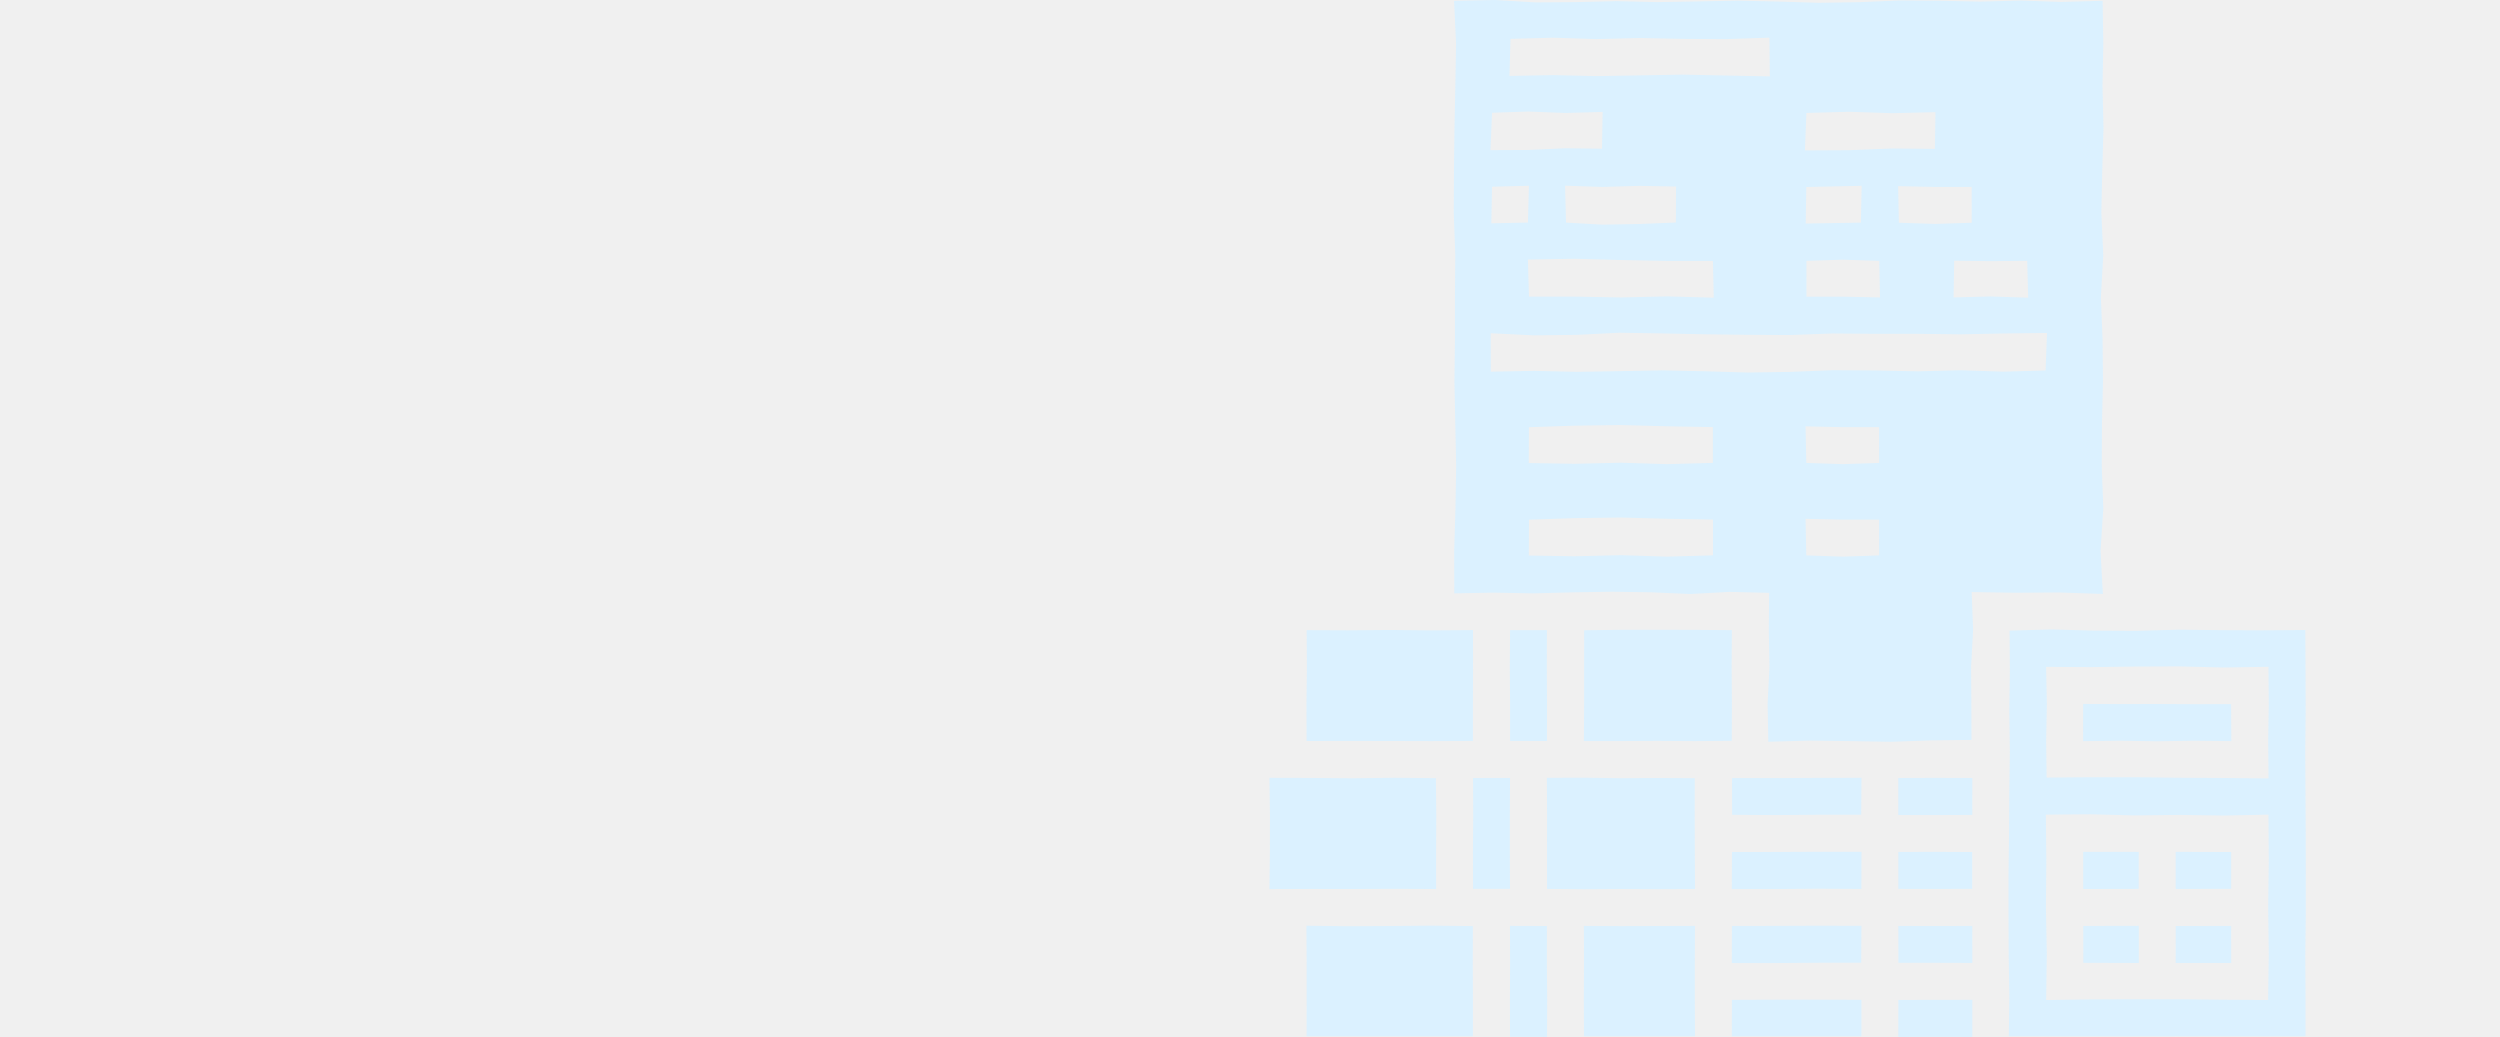
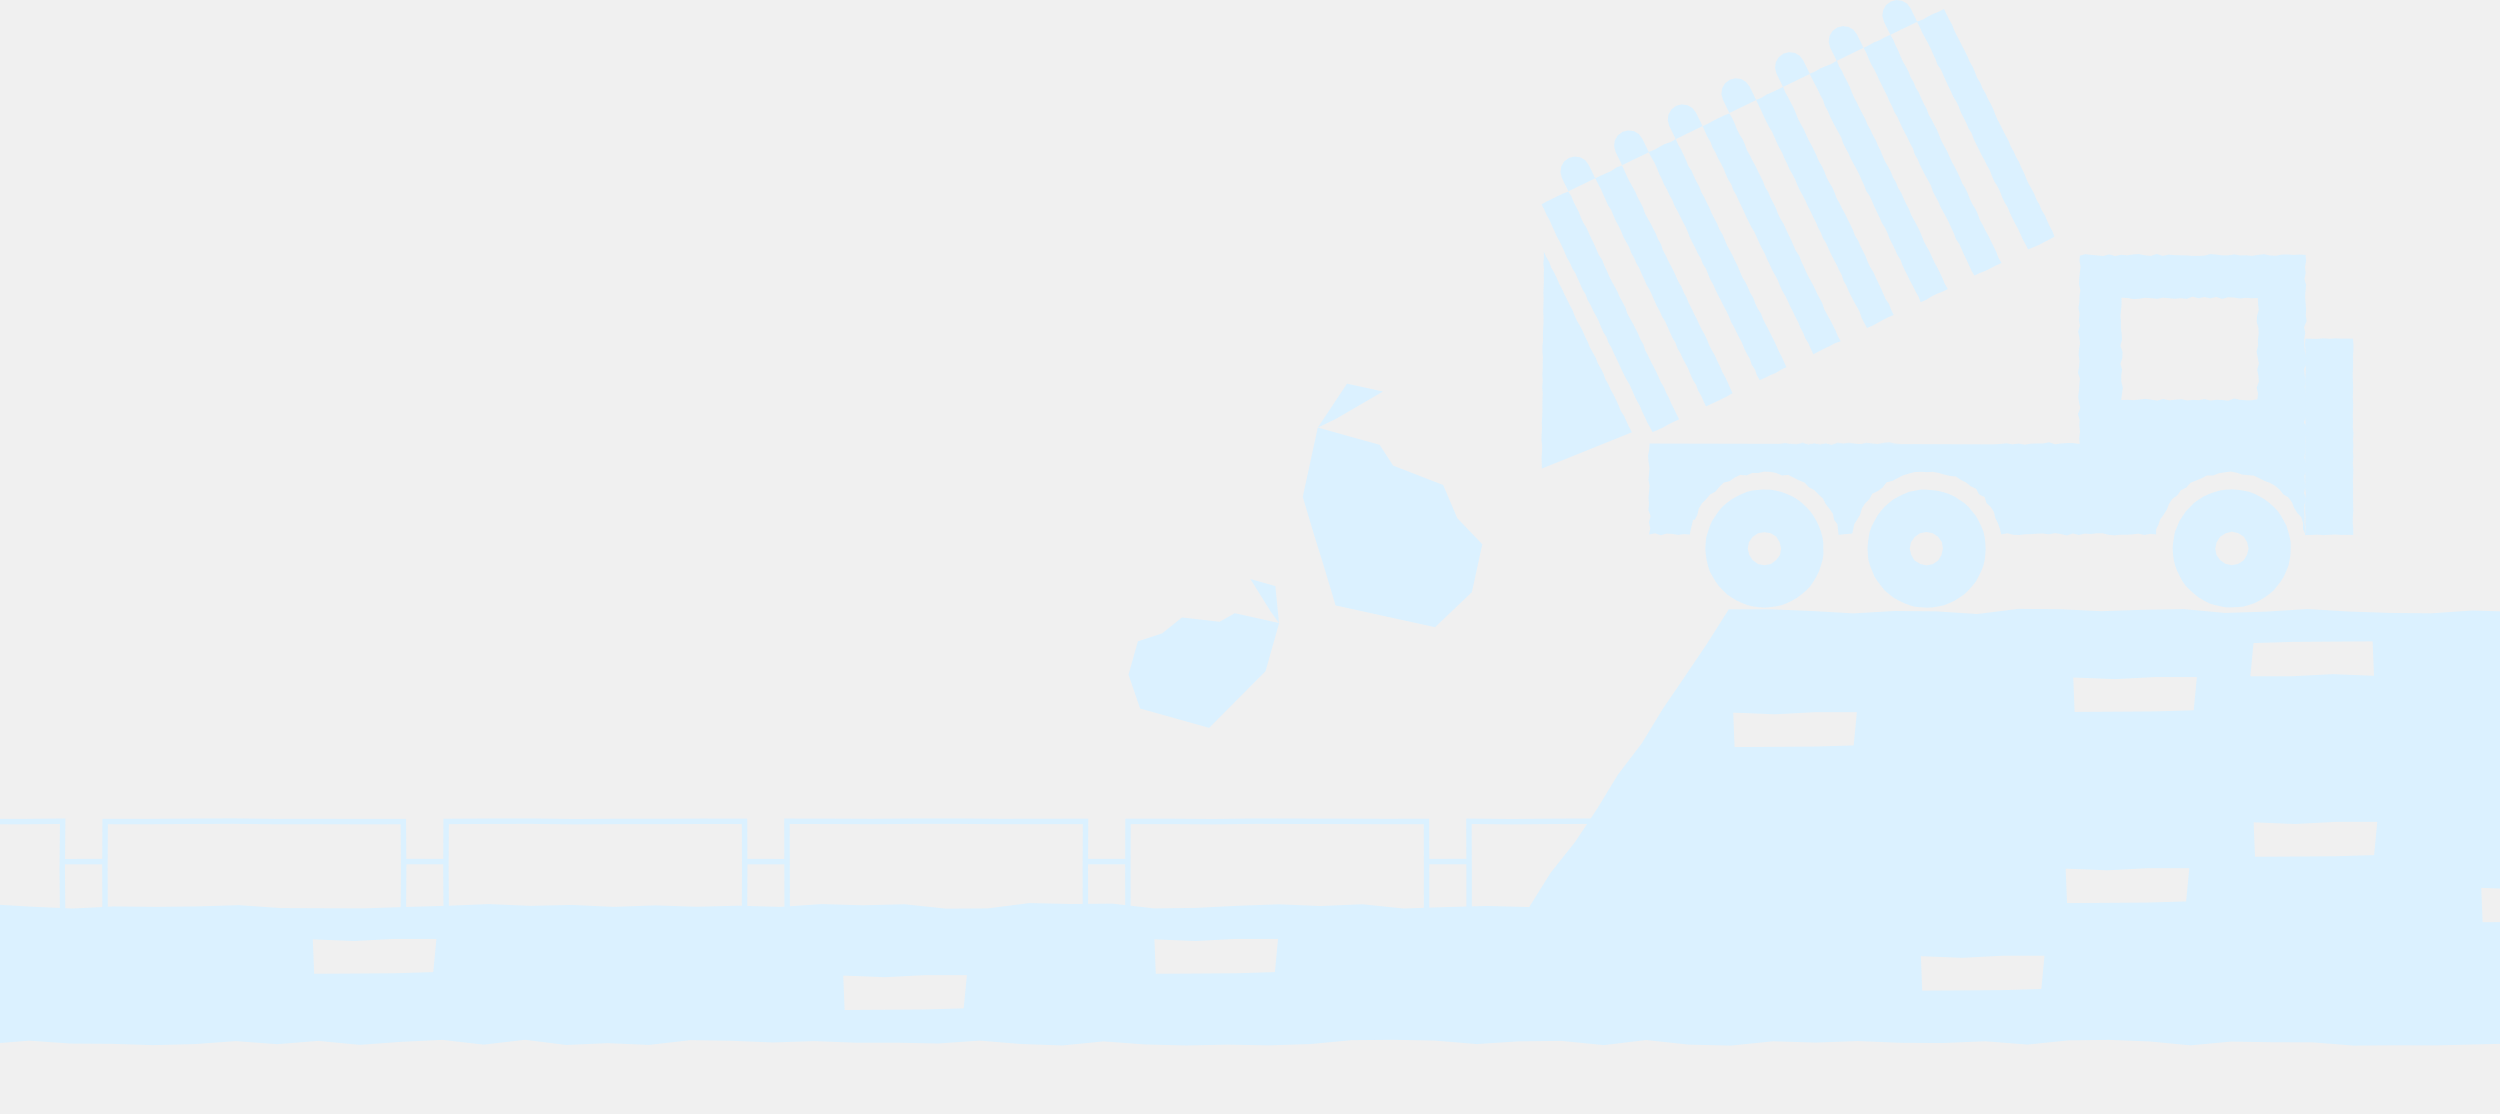
- <svg xmlns="http://www.w3.org/2000/svg" width="386" height="160" viewBox="0 0 386 160" fill="none">
-   <g clip-path="url(#clip0_1364_164918)">
-     <path d="M238.834 120.095L244.563 120.077L250.265 120.156L255.985 120.121L261.67 120.148L261.661 125.832L261.679 131.543L261.714 137.264L255.994 137.29L250.283 137.264L244.572 137.299L238.86 137.246V131.543L238.869 125.832L238.834 120.095Z" fill="#DBF1FF" />
-     <path d="M244.598 97.312L250.274 97.241H255.976L261.696 97.25L267.399 97.294L267.363 102.988L267.408 108.699L267.381 114.384L261.705 114.428L255.994 114.392L250.283 114.419H244.554L244.589 108.699V102.988L244.598 97.312Z" fill="#DBF1FF" />
-     <path d="M244.554 142.957L250.274 142.992L255.985 142.975L261.705 142.957L261.679 148.668V154.379L261.714 160.117L255.985 160.055L250.274 160.117L244.572 160.082L244.545 154.388L244.572 148.677L244.554 142.957Z" fill="#DBF1FF" />
-     <path d="M267.408 154.379L274.065 154.353H280.731L287.406 154.37V160.108H280.731L274.074 160.126L267.39 160.117L267.408 154.379Z" fill="#DBF1FF" />
-     <path d="M233.14 142.957L238.843 142.975L238.834 148.668L238.887 154.379L238.86 160.099L233.149 160.082L233.132 154.388L233.158 148.677L233.14 142.957Z" fill="#DBF1FF" />
-     <path d="M227.438 120.121L233.149 120.112L233.114 125.832V131.544L233.14 137.246H227.438L227.42 131.544L227.465 125.832L227.438 120.121Z" fill="#DBF1FF" />
-     <path d="M233.158 97.294H238.843L238.825 102.987L238.86 108.699L238.852 114.41L233.158 114.401V108.699L233.114 102.987L233.158 97.294Z" fill="#DBF1FF" />
-     <path d="M267.425 120.138H274.065L280.731 120.103L287.415 120.094L287.37 125.796H280.731L274.074 125.849L267.434 125.805L267.425 120.138Z" fill="#DBF1FF" />
-     <path d="M293.108 154.389L298.81 154.38L304.53 154.371V160.1L298.81 160.091L293.099 160.1L293.108 154.389Z" fill="#DBF1FF" />
-     <path d="M293.099 120.12L298.81 120.103L304.53 120.12L304.522 125.823L298.81 125.849L293.099 125.84V120.12Z" fill="#DBF1FF" />
-     <path d="M267.416 131.552L274.065 131.543L280.731 131.516H287.415L287.397 137.254L280.731 137.219L274.074 137.272H267.39L267.416 131.552Z" fill="#DBF1FF" />
-     <path d="M293.108 142.966L298.81 142.974L304.522 142.966L304.53 148.677L298.81 148.659H293.117L293.108 142.966Z" fill="#DBF1FF" />
-     <path d="M293.108 131.543L298.81 131.525L304.513 131.552V137.237L298.81 137.254L293.108 137.245V131.543Z" fill="#DBF1FF" />
-     <path d="M321.646 131.525L330.222 131.534L330.213 137.245L321.646 137.263V131.525Z" fill="#DBF1FF" />
-     <path d="M267.408 142.966L274.065 142.957L280.731 142.931L287.406 142.948L287.37 148.651H280.731L274.074 148.695H267.39L267.408 142.966Z" fill="#DBF1FF" />
-     <path d="M321.655 142.966L330.231 142.948V148.686L321.664 148.66L321.655 142.966Z" fill="#DBF1FF" />
-     <path d="M324.599 0.124L318.269 0.301L312.027 0.08L305.786 0.248L299.544 0.115L293.302 0.071L287.061 0.336L280.81 0.433L274.569 0.239L268.327 0.097L262.085 0.221L255.844 0.327L249.593 0.177L243.352 0.327L237.101 0.371L230.851 0L224.512 0.124L224.812 6.728L224.706 13.252L224.574 19.777L224.494 26.302L224.459 32.826L224.697 39.351L224.644 45.875V52.4L224.565 58.924L224.697 65.449L224.83 71.974L224.724 78.498L224.529 85.031L224.547 91.618L230.665 91.503L236.73 91.618L242.795 91.459L248.859 91.362L254.924 91.45L260.989 91.715L267.063 91.388L273.154 91.538L273.101 97.267L273.207 102.978L272.915 108.69L273.03 114.525L279.422 114.348L285.699 114.427L291.976 114.533L298.262 114.312L304.398 114.242L304.38 108.698L304.336 102.987L304.645 97.276L304.424 91.415L311.214 91.521L317.88 91.476L324.679 91.706L324.325 85.04L324.749 78.516L324.511 71.991L324.546 65.467L324.696 58.942L324.635 52.417L324.378 45.893L324.741 39.368L324.449 32.844L324.59 26.319L324.776 19.795L324.626 13.27L324.749 6.737L324.643 0.124H324.599ZM313 40.27L313.15 45.964L307.368 45.769L301.631 45.928L301.728 40.252L307.368 40.323L312.991 40.27H313ZM304.433 34.391L298.81 34.577L293.188 34.391L293.073 28.742L298.81 28.865H304.424L304.433 34.391ZM278.901 17.443L285.478 17.257L292.144 17.478L298.837 17.319L298.748 22.986L292.153 22.924L285.487 23.19L278.68 23.225L278.91 17.434L278.901 17.443ZM278.892 28.874L287.441 28.689L287.317 34.373L278.803 34.515L278.892 28.874V28.874ZM278.91 40.279L284.532 40.093L290.155 40.279L290.27 45.928L284.532 45.804H278.918L278.91 40.279ZM233.22 6.003L239.798 5.817L246.455 6.038L253.121 5.87L259.778 6.003L266.444 6.047L273.198 5.808L273.26 11.794L266.453 11.661L259.796 11.52L253.13 11.643L246.472 11.749L239.806 11.599L233.061 11.723L233.22 6.012V6.003ZM264.472 40.27L264.605 45.964L257.409 45.76L250.274 45.928L243.131 45.796H236.076L235.908 40.076L243.131 39.952L250.265 40.146L257.409 40.288H264.472V40.27ZM241.796 34.364L241.645 28.671L247.418 28.865L253.13 28.697L258.779 28.803L258.752 34.356L253.138 34.586L247.427 34.683L241.804 34.373L241.796 34.364ZM230.373 17.408L235.996 17.222L241.707 17.443L247.445 17.284L247.348 22.96L241.707 22.889L235.996 23.154L230.126 23.181L230.373 17.399V17.408ZM230.373 28.83L236.067 28.68L235.908 34.364L230.258 34.479L230.373 28.83ZM264.472 85.748L257.409 85.942L250.274 85.721L243.131 85.889L236.049 85.774L236.076 80.24L243.131 80.001L250.265 79.904L257.409 80.098L264.481 80.222V85.756L264.472 85.748ZM264.464 71.47L257.4 71.664L250.265 71.443L243.122 71.611L236.04 71.496L236.067 65.962L243.122 65.723L250.256 65.626L257.4 65.82L264.472 65.944V71.478L264.464 71.47ZM290.137 85.756L284.515 85.942L278.892 85.756L278.777 80.107L284.515 80.231H290.129L290.137 85.756ZM290.137 71.478L284.515 71.664L278.892 71.478L278.777 65.829L284.515 65.953H290.129L290.137 71.478ZM315.838 57.2L309.331 57.386L302.745 57.165L296.158 57.333L289.572 57.2L282.985 57.156L276.399 57.421L269.812 57.519L263.226 57.324L256.639 57.183L250.044 57.306L243.458 57.413L236.862 57.262L230.188 57.386L230.161 51.454L236.854 51.781L243.44 51.701L250.026 51.374L256.613 51.48L263.199 51.613L269.786 51.693L276.372 51.728L282.959 51.489L289.545 51.542H296.14L302.727 51.622L309.322 51.489L316.059 51.41L315.838 57.192V57.2Z" fill="#DBF1FF" />
-     <path d="M335.933 142.974L344.491 142.966L344.5 148.686H335.924L335.933 142.974Z" fill="#DBF1FF" />
-     <path d="M310.277 97.329L310.321 103.562L310.233 109.839L310.321 116.116L310.233 122.393L310.197 128.67L310.118 134.947V141.224L310.144 147.51L310.242 153.795L310.162 160.152L316.748 160.046L323.273 160.108L329.798 160.019L336.322 159.993L342.847 160.17L349.38 160.09L355.975 160.17V153.822L355.94 147.545L356.011 141.268V134.991L356.002 128.714L355.967 122.437L355.931 116.16L355.993 109.874L355.975 103.588L355.94 97.276L349.389 97.32L342.864 97.293L336.34 97.223L329.815 97.4L323.291 97.364L316.757 97.187L310.277 97.364V97.329ZM350.255 125.788L350.3 132.975L350.211 140.11L350.3 147.253L350.202 154.397L343.351 154.361L336.499 154.282H329.647L322.796 154.308L315.926 154.405L316.024 147.253L315.891 140.119L315.953 132.975L315.882 125.779L322.787 125.726L329.638 125.903L336.49 125.823L343.342 125.92L350.247 125.779L350.255 125.788ZM350.255 102.943L350.3 108.698L350.211 114.409L350.264 120.191L343.351 120.121L336.499 120.085L329.647 120.006H322.796L315.997 120.059L315.926 114.418L316.032 108.707L315.917 102.96L322.796 103.005L329.647 102.916L336.499 102.89L343.351 103.067L350.247 102.952L350.255 102.943Z" fill="#DBF1FF" />
-     <path d="M321.637 108.69L327.358 108.708L333.069 108.699L338.78 108.726L344.482 108.717L344.518 114.428L338.789 114.366L333.078 114.455L327.366 114.366L321.629 114.437L321.637 108.69Z" fill="#DBF1FF" />
-     <path d="M335.924 131.525L344.491 131.552V137.237L335.924 137.254V131.525Z" fill="#DBF1FF" />
-     <path d="M196 120.095L202.454 120.112L208.872 120.166L215.3 120.086L221.7 120.148L221.762 125.833L221.736 131.544V137.264L215.3 137.237L208.881 137.264L202.454 137.255L196 137.281L196.071 131.544L196.08 125.833L196 120.095Z" fill="#DBF1FF" />
-     <path d="M201.746 97.293L208.165 97.32L214.583 97.267L221.011 97.329L227.429 97.284L227.438 102.987L227.42 108.698V114.4L221.011 114.427L214.592 114.409L208.165 114.4L201.738 114.409L201.72 108.698L201.782 102.987L201.746 97.293Z" fill="#DBF1FF" />
-     <path d="M201.711 142.931L208.165 143.01L214.583 142.975L221.011 142.922L227.412 142.984L227.394 148.668L227.42 154.38V160.073L221.011 160.091L214.592 160.144H208.165L201.738 160.1L201.746 154.388V148.677L201.711 142.931Z" fill="#DBF1FF" />
+ <svg xmlns="http://www.w3.org/2000/svg" width="386" height="172" viewBox="0 0 386 172" fill="none">
+   <g clip-path="url(#clip0_1364_164864)">
+     <path d="M246.296 27.519L247.128 27.125L247.968 26.758L248.808 26.381L249.578 25.848L250.436 25.532L250.813 26.338L251.171 27.169L251.583 27.983L252.029 28.78L252.467 29.576L252.826 30.416L253.255 31.213L253.675 32.018L253.955 32.885L254.384 33.69L254.839 34.478L255.25 35.283L255.662 36.097L256.003 36.946L256.467 37.734L256.738 38.609L257.176 39.406L257.552 40.229L257.981 41.043L258.401 41.848L258.778 42.671L259.145 43.511L259.627 44.29L259.959 45.139L260.397 45.935L260.738 46.785L261.159 47.59L261.544 48.421L261.964 49.227L262.34 50.058L262.743 50.872L263.198 51.66L263.583 52.492L263.916 53.341L264.345 54.146L264.8 54.942L265.167 55.774L265.57 56.597L265.92 57.437L266.367 58.233L266.769 59.065L267.128 59.905L267.505 60.702L266.752 61.148L265.929 61.568L265.097 61.971L264.257 62.347L263.408 62.75L263.014 61.919L262.647 61.087L262.183 60.308L261.885 59.441L261.386 58.671L261.019 57.84L260.686 56.991L260.266 56.185L259.828 55.398L259.461 54.566L258.997 53.778L258.69 52.92L258.209 52.141L257.841 51.31L257.474 50.478L257.106 49.647L256.616 48.868L256.257 48.036L255.802 47.24L255.443 46.408L255.075 45.568L254.69 44.745L254.226 43.966L253.867 43.126L253.474 42.303L253.123 41.454L252.668 40.666L252.309 39.826L251.854 39.038L251.548 38.172L251.093 37.384L250.655 36.587L250.314 35.738L249.929 34.916L249.482 34.119L249.115 33.279L248.764 32.43L248.265 31.659L247.898 30.828L247.521 29.996L247.154 29.156L246.716 28.342L246.296 27.519Z" fill="#DBF1FF" />
+     <path d="M238.016 31.554L238.812 31.099L239.644 30.705L240.467 30.294L241.307 29.891L242.147 29.567L242.62 30.32L242.961 31.16L243.373 31.974L243.793 32.788L244.108 33.646L244.502 34.46L244.983 35.231L245.351 36.062L245.736 36.885L246.13 37.699L246.489 38.53L246.856 39.362L247.381 40.123L247.697 40.981L248.09 41.804L248.449 42.636L248.861 43.45L249.298 44.246L249.736 45.043L250.095 45.883L250.533 46.679L250.961 47.485L251.233 48.369L251.67 49.165L252.126 49.962L252.537 50.767L252.948 51.581L253.29 52.43L253.754 53.218L254.025 54.102L254.463 54.898L254.839 55.721L255.268 56.527L255.688 57.341L256.064 58.163L256.432 59.004L256.913 59.783L257.255 60.641L257.684 61.437L258.034 62.286L258.454 63.1L258.848 63.932L259.268 64.746L258.436 65.113L257.614 65.525L256.808 65.989L255.968 66.374L255.145 66.715L254.743 65.936L254.296 65.148L253.929 64.317L253.526 63.503L253.185 62.654L252.73 61.866L252.336 61.052L251.977 60.212L251.609 59.389L251.136 58.61L250.725 57.804L250.322 56.982L249.955 56.159L249.561 55.336L249.167 54.513L248.799 53.682L248.336 52.894L248.038 52.028L247.539 51.257L247.171 50.426L246.839 49.577L246.419 48.763L245.981 47.966L245.605 47.135L245.141 46.347L244.834 45.489L244.353 44.71L243.985 43.879L243.609 43.038L243.25 42.207L242.76 41.436L242.401 40.596L241.946 39.808L241.587 38.968L241.219 38.137L240.825 37.305L240.362 36.517L240.011 35.677L239.618 34.854L239.259 34.005L238.804 33.209L238.436 32.368L238.016 31.554Z" fill="#DBF1FF" />
+     <path d="M262.883 19.475L263.706 19.099L264.511 18.652L265.334 18.232L266.174 17.838L267.006 17.488L267.452 18.25L267.837 19.073L268.17 19.922L268.572 20.744L269.063 21.515L269.43 22.346L269.737 23.204L270.192 23.992L270.586 24.806L271.032 25.594L271.417 26.416L271.829 27.23L272.222 28.044L272.538 28.902L273.028 29.681L273.378 30.522L273.789 31.336L274.201 32.141L274.516 32.999L274.918 33.822L275.4 34.592L275.767 35.432L276.161 36.255L276.555 37.069L276.914 37.909L277.282 38.741L277.807 39.502L278.122 40.36L278.516 41.183L278.875 42.023L279.286 42.828L279.724 43.625L280.161 44.43L280.529 45.27L280.958 46.067L281.387 46.881L281.667 47.756L282.105 48.562L282.551 49.349L282.971 50.163L283.382 50.986L283.733 51.835L284.197 52.693L283.277 53.008L282.463 53.454L281.632 53.84L280.809 54.268L279.978 54.697L279.592 53.866L279.234 53.026L278.752 52.255L278.411 51.406L277.982 50.601L277.641 49.761L277.22 48.955L276.835 48.133L276.424 47.327L276.048 46.505L275.645 45.691L275.19 44.903L274.805 44.071L274.472 43.222L274.043 42.426L273.588 41.629L273.229 40.798L272.818 39.984L272.476 39.143L272.03 38.347L271.636 37.524L271.268 36.692L270.901 35.861L270.419 35.082L270.008 34.268L269.605 33.445L269.238 32.614L268.844 31.791L268.45 30.968L268.082 30.137L267.618 29.349L267.321 28.491L266.822 27.712L266.454 26.88L266.122 26.031L265.701 25.217L265.255 24.421L264.887 23.581L264.424 22.793L264.108 21.926L263.627 21.147L263.251 20.307L262.883 19.475Z" fill="#DBF1FF" />
+     <path d="M271.128 15.431L271.995 15.081L272.783 14.591L273.632 14.223L274.472 13.838L275.312 13.392L275.645 14.267L276.1 15.055L276.511 15.869L276.94 16.674L277.29 17.514L277.623 18.363L278.043 19.16L278.498 19.948L278.857 20.779L279.242 21.602L279.68 22.398L280.091 23.212L280.476 24.035L280.827 24.884L281.299 25.663L281.684 26.486L282.008 27.335L282.411 28.149L282.901 28.919L283.269 29.76L283.584 30.617L284.039 31.405L284.433 32.228L284.879 33.025L285.273 33.847L285.684 34.661L286.078 35.484L286.393 36.342L286.884 37.112L287.234 37.953L287.645 38.767L288.057 39.572L288.372 40.438L288.774 41.261L289.256 42.031L289.623 42.872L290.017 43.694L290.411 44.517L290.779 45.358L291.146 46.189L291.672 46.95L291.987 47.826L292.381 48.631L291.558 48.972L290.735 49.393L289.93 49.839L289.116 50.285L288.275 50.644L287.838 49.856L287.418 49.051L287.137 48.176L286.709 47.371L286.253 46.583L285.842 45.778L285.431 44.964L285.089 44.123L284.634 43.336L284.363 42.46L283.925 41.664L283.549 40.841L283.12 40.036L282.7 39.222L282.323 38.399L281.956 37.567L281.474 36.788L281.142 35.939L280.713 35.134L280.363 34.294L279.943 33.48L279.557 32.657L279.137 31.852L278.77 31.02L278.358 30.206L277.903 29.41L277.518 28.587L277.185 27.738L276.756 26.933L276.301 26.136L275.942 25.313L275.531 24.49L275.19 23.65L274.743 22.854L274.341 22.031L273.982 21.191L273.605 20.359L273.133 19.571L272.713 18.766L272.319 17.943L271.942 17.103L271.548 16.271L271.128 15.431Z" fill="#DBF1FF" />
+     <path d="M287.741 7.396L288.547 6.985L289.352 6.538L290.219 6.206L291.024 5.742L291.873 5.365L292.328 6.162L292.678 7.002L293.089 7.816L293.422 8.665L293.798 9.488L294.262 10.276L294.683 11.081L295.006 11.93L295.47 12.709L295.803 13.558L296.284 14.329L296.643 15.169L297.02 15.992L297.466 16.788L297.772 17.655L298.227 18.442L298.639 19.256L299.068 20.053L299.418 20.893L299.751 21.742L300.179 22.556L300.635 23.344L300.993 24.176L301.379 25.007L301.816 25.804L302.236 26.618L302.621 27.441L302.963 28.29L303.444 29.069L303.829 29.891L304.153 30.74L304.556 31.554L305.046 32.333L305.414 33.165L305.72 34.032L306.184 34.828L306.578 35.651L307.033 36.447L307.418 37.27L307.83 38.084L308.232 38.907L308.547 39.773L309.046 40.605L308.162 40.999L307.348 41.419L306.525 41.83L305.65 42.154L304.853 42.557L304.398 41.804L304.031 40.973L303.646 40.15L303.252 39.336L302.884 38.495L302.516 37.664L301.991 36.911L301.685 36.053L301.3 35.239L300.932 34.408L300.521 33.594L300.083 32.797L299.645 32.001L299.287 31.16L298.849 30.364L298.429 29.559L298.149 28.683L297.72 27.887L297.265 27.09L296.853 26.285L296.442 25.462L296.1 24.622L295.637 23.834L295.365 22.95L294.928 22.154L294.542 21.322L294.122 20.517L293.702 19.712L293.317 18.88L292.958 18.049L292.477 17.27L292.135 16.421L291.707 15.615L291.365 14.775L290.945 13.961L290.551 13.138L290.131 12.324L289.763 11.493L289.352 10.678L288.897 9.882L288.512 9.05L288.17 8.193L287.741 7.396Z" fill="#DBF1FF" />
+     <path d="M279.4 11.405L280.266 11.02L281.063 10.556L281.912 10.197L282.779 9.864L283.601 9.356L283.951 10.232L284.415 11.011L284.792 11.842L285.229 12.648L285.623 13.462L285.947 14.311L286.315 15.142L286.744 15.939L287.138 16.762L287.558 17.567L287.995 18.363L288.319 19.212L288.774 20L289.151 20.832L289.606 21.628L289.956 22.468L290.359 23.274L290.691 24.123L291.068 24.954L291.532 25.742L291.952 26.547L292.284 27.396L292.748 28.184L293.081 29.033L293.571 29.812L293.921 30.652L294.306 31.484L294.753 32.281L295.059 33.138L295.514 33.935L295.926 34.74L296.354 35.545L296.705 36.386L297.037 37.243L297.466 38.049L297.921 38.837L298.289 39.677L298.674 40.508L299.112 41.305L299.523 42.119L299.917 42.95L300.258 43.799L300.748 44.631L299.891 45.042L299.033 45.375L298.201 45.786L297.414 46.285L296.547 46.662L296.214 45.786L295.759 44.999L295.365 44.176L294.919 43.379L294.525 42.556L294.114 41.751L293.729 40.928L293.413 40.079L292.923 39.309L292.573 38.469L292.162 37.664L291.75 36.85L291.435 35.992L291.041 35.169L290.551 34.399L290.192 33.558L289.798 32.744L289.405 31.922L289.046 31.09L288.678 30.25L288.144 29.497L287.838 28.639L287.444 27.817L287.085 26.976L286.674 26.162L286.227 25.366L285.79 24.569L285.431 23.729L284.993 22.924L284.573 22.118L284.293 21.252L283.864 20.447L283.409 19.65L282.989 18.845L282.586 18.031L282.236 17.182L281.781 16.385L281.501 15.501L281.063 14.704L280.678 13.873L280.258 13.059L279.829 12.245L279.4 11.405Z" fill="#DBF1FF" />
+     <path d="M295.952 3.344L296.862 3.029L297.659 2.556L298.481 2.145L299.348 1.803L300.144 1.383L300.53 2.171L300.932 2.994L301.387 3.773L301.711 4.63L302.105 5.453L302.534 6.25L302.937 7.064L303.366 7.869L303.768 8.674L304.118 9.515L304.582 10.302L304.932 11.134L305.256 11.992L305.755 12.762L306.079 13.62L306.552 14.399L306.919 15.23L307.357 16.027L307.76 16.841L308.075 17.699L308.442 18.53L308.88 19.335L309.274 20.158L309.694 20.963L310.132 21.76L310.464 22.618L310.919 23.406L311.287 24.246L311.742 25.034L312.092 25.874L312.504 26.688L312.836 27.537L313.213 28.369L313.677 29.156L314.097 29.962L314.429 30.819L314.893 31.607L315.235 32.456L315.716 33.235L316.075 34.075L316.46 34.907L316.906 35.712L317.213 36.544L316.451 36.964L315.629 37.384L314.814 37.813L313.957 38.172L313.143 38.513L312.758 37.743L312.311 36.955L311.944 36.115L311.558 35.292L311.121 34.496L310.709 33.69L310.324 32.867L309.983 32.027L309.51 31.248L309.125 30.425L308.801 29.576L308.399 28.762L307.908 27.983L307.541 27.152L307.226 26.294L306.77 25.506L306.377 24.683L305.93 23.896L305.536 23.073L305.125 22.259L304.731 21.436L304.416 20.578L303.926 19.808L303.576 18.959L303.164 18.145L302.753 17.34L302.438 16.473L302.035 15.659L301.554 14.88L301.186 14.049L300.792 13.226L300.407 12.403L300.039 11.572L299.672 10.731L299.147 9.978L298.832 9.112L298.438 8.289L298.079 7.449L297.667 6.635L297.221 5.838L296.783 5.033L296.416 4.184L295.952 3.344Z" fill="#DBF1FF" />
+     <path d="M291.934 0.236L291.208 0.77L290.761 1.549L290.63 2.433L290.866 3.3L291.19 4L291.54 4.683L291.864 5.383L292.696 4.972L293.518 4.569L294.35 4.175L295.181 3.773L296.013 3.361L295.68 2.67L295.33 1.987L295.006 1.287L294.464 0.569L293.685 0.123L292.792 0L291.934 0.236Z" fill="#DBF1FF" />
+     <path d="M275.356 8.28L274.638 8.823L274.192 9.602L274.061 10.486L274.288 11.361L274.621 12.053L274.971 12.736L275.295 13.427L276.118 13.025L276.949 12.631L277.772 12.219L278.612 11.825L279.435 11.414L279.111 10.723L278.77 10.04L278.428 9.348L277.894 8.622L277.115 8.167L276.223 8.053L275.356 8.28Z" fill="#DBF1FF" />
+     <path d="M267.076 12.316L266.349 12.849L265.903 13.628L265.78 14.512L266.008 15.379L266.349 16.07L266.682 16.762L267.014 17.453L267.837 17.051L268.66 16.657L269.491 16.254L270.323 15.852L271.146 15.44L270.822 14.758L270.481 14.066L270.148 13.375L269.596 12.666L268.835 12.193L267.942 12.088L267.076 12.316Z" fill="#DBF1FF" />
+     <path d="M283.645 4.254L282.927 4.797L282.472 5.567L282.358 6.46L282.568 7.335L282.901 8.026L283.26 8.709L283.584 9.409L284.407 9.007L285.229 8.595L286.061 8.193L286.892 7.781L287.724 7.387L287.391 6.696L287.05 6.013L286.717 5.322L286.175 4.595L285.404 4.149L284.512 4.035L283.645 4.254Z" fill="#DBF1FF" />
+     <path d="M258.787 16.333L258.078 16.885L257.622 17.655L257.5 18.539L257.719 19.414L258.051 20.106L258.393 20.788L258.725 21.48L259.557 21.086L260.38 20.675L261.211 20.281L262.043 19.878L262.865 19.467L262.542 18.775L262.2 18.093L261.859 17.401L261.316 16.683L260.546 16.237L259.653 16.114L258.787 16.333Z" fill="#DBF1FF" />
+     <path d="M250.506 20.359L249.788 20.911L249.325 21.681L249.22 22.565L249.438 23.44L249.771 24.132L250.112 24.814L250.445 25.506L251.268 25.112L252.09 24.701L252.922 24.307L253.762 23.913L254.585 23.493L254.252 22.81L253.92 22.119L253.57 21.427L253.045 20.709L252.266 20.245L251.373 20.14L250.506 20.359Z" fill="#DBF1FF" />
+     <path d="M242.217 24.394L241.499 24.928L241.053 25.707L240.93 26.6L241.158 27.467L241.482 28.158L241.823 28.841L242.165 29.532L242.987 29.139L243.81 28.727L244.642 28.333L245.473 27.931L246.305 27.519L245.963 26.837L245.631 26.145L245.289 25.454L244.756 24.736L243.977 24.272L243.084 24.167L242.217 24.394Z" fill="#DBF1FF" />
+     <path d="M254.533 23.475L255.425 23.134L256.222 22.67L257.036 22.232L257.929 21.944L258.734 21.471L259.102 22.311L259.557 23.099L259.951 23.922L260.327 24.744L260.66 25.593L261.167 26.355L261.526 27.186L261.911 28.009L262.358 28.806L262.673 29.655L263.128 30.443L263.513 31.274L263.933 32.079L264.275 32.928L264.695 33.734L265.124 34.53L265.456 35.379L265.929 36.158L266.288 36.999L266.638 37.839L267.076 38.644L267.505 39.45L267.881 40.272L268.301 41.086L268.642 41.926L269.001 42.767L269.474 43.555L269.877 44.369L270.235 45.209L270.708 45.988L271.015 46.855L271.4 47.669L271.907 48.439L272.222 49.305L272.634 50.111L273.071 50.916L273.474 51.739L273.894 52.553L274.271 53.384L274.638 54.216L275.067 55.03L275.444 55.861L275.82 56.684L275.015 57.078L274.218 57.559L273.369 57.91L272.538 58.321L271.706 58.697L271.251 57.918L270.962 57.052L270.454 56.281L270.174 55.406L269.71 54.618L269.308 53.813L268.975 52.964L268.555 52.159L268.144 51.353L267.75 50.531L267.286 49.752L266.971 48.894L266.577 48.071L266.139 47.275L265.736 46.461L265.316 45.655L264.914 44.841L264.555 44.001L264.091 43.213L263.741 42.373L263.417 41.515L262.918 40.754L262.594 39.896L262.121 39.108L261.745 38.277L261.316 37.48L260.914 36.657L260.59 35.8L260.222 34.968L259.793 34.163L259.391 33.349L258.979 32.543L258.533 31.738L258.209 30.889L257.754 30.093L257.377 29.261L256.922 28.465L256.572 27.624L256.161 26.81L255.828 25.952L255.452 25.121L254.979 24.324L254.533 23.475Z" fill="#DBF1FF" />
+     <path d="M272.424 75.573L271.522 75.635L270.621 75.722L269.737 75.932L268.905 76.282L268.1 76.676L267.321 77.123L266.603 77.674L265.911 78.26L265.334 78.961L264.826 79.705L264.327 80.457L263.977 81.289L263.706 82.121L263.443 82.952L263.356 83.827L263.294 84.703L263.373 85.596L263.504 86.48L263.714 87.346L263.977 88.204L264.415 88.983L264.861 89.762L265.386 90.48L265.999 91.127L266.638 91.758L267.373 92.265L268.135 92.729L268.949 93.097L269.78 93.429L270.656 93.631L271.54 93.745L272.432 93.823L273.325 93.736L274.209 93.631L275.085 93.438L275.925 93.114L276.73 92.72L277.5 92.274L278.209 91.731L278.892 91.154L279.514 90.506L280.013 89.762L280.468 88.992L280.87 88.195L281.133 87.337L281.396 86.48L281.536 85.596L281.518 84.694V83.801L281.378 82.917L281.142 82.05L280.835 81.21L280.441 80.405L279.995 79.635L279.47 78.908L278.857 78.252L278.201 77.639L277.492 77.088L276.721 76.632L275.899 76.282L275.067 75.959L274.201 75.748L273.316 75.6H272.424V75.565V75.573ZM272.424 87.267L271.435 87.092L270.629 86.497L270.087 85.674L269.85 84.703L270.034 83.714L270.612 82.891L271.443 82.331L272.424 82.173L273.404 82.331L274.262 82.865L274.778 83.731L275.006 84.711L274.822 85.701L274.218 86.497L273.413 87.084L272.432 87.276L272.424 87.267Z" fill="#DBF1FF" />
+     <path d="M297.448 75.591H296.547L295.663 75.766L294.77 75.932L293.939 76.282L293.125 76.667L292.337 77.114L291.628 77.674L290.954 78.278L290.359 78.952L289.833 79.687L289.396 80.475L288.976 81.28L288.678 82.103L288.52 82.961L288.407 83.827L288.345 84.694L288.398 85.587L288.485 86.479L288.739 87.346L289.072 88.177L289.413 89.009L289.903 89.762L290.446 90.471L290.998 91.171L291.689 91.749L292.398 92.3L293.177 92.738L293.982 93.123L294.823 93.438L295.68 93.692L296.573 93.762L297.466 93.823L298.359 93.788L299.243 93.639L300.118 93.464L300.95 93.132L301.764 92.755L302.525 92.282L303.26 91.775L303.917 91.162L304.503 90.488L305.072 89.797L305.492 89.009L305.895 88.212L306.219 87.381L306.42 86.505L306.534 85.621L306.587 84.729L306.534 83.836L306.438 82.943L306.236 82.068L305.895 81.236L305.51 80.431L305.072 79.652L304.503 78.96L303.943 78.26L303.278 77.656L302.525 77.166L301.781 76.667L300.967 76.291L300.118 76.011L299.252 75.801L298.368 75.678L297.475 75.617L297.448 75.591ZM297.448 87.293L296.468 87.066L295.61 86.541L295.103 85.683L294.858 84.711L295.059 83.722L295.637 82.908L296.451 82.33L297.431 82.147L298.411 82.33L299.252 82.882L299.829 83.713L299.978 84.702L299.777 85.674L299.26 86.532L298.429 87.101L297.44 87.302L297.448 87.293Z" fill="#DBF1FF" />
+     <path d="M344.592 75.573L343.69 75.608L342.789 75.722L341.922 75.976L341.065 76.273L340.242 76.65L339.48 77.131L338.745 77.656L338.124 78.313L337.485 78.952L336.986 79.704L336.495 80.466L336.154 81.306L335.813 82.112L335.655 82.969L335.524 83.827L335.454 84.702L335.515 85.595L335.638 86.479L335.857 87.346L336.163 88.186L336.566 88.983L336.986 89.77L337.511 90.497L338.15 91.127L338.815 91.722L339.515 92.274L340.286 92.729L341.082 93.149L341.94 93.42L342.815 93.604L343.69 93.779H344.583L345.476 93.736L346.369 93.665L347.227 93.412L348.076 93.132L348.872 92.72L349.642 92.256L350.369 91.731L351.06 91.153L351.621 90.453L352.172 89.744L352.636 88.983L352.995 88.169L353.336 87.337L353.52 86.462L353.66 85.578L353.686 84.685V83.792L353.529 82.908L353.292 82.041L353.03 81.184L352.61 80.396L352.172 79.617L351.656 78.882L351.043 78.234L350.369 77.647L349.66 77.105L348.89 76.658L348.093 76.247L347.253 75.923L346.369 75.748L345.485 75.626L344.592 75.555V75.573V75.573ZM344.592 87.267L343.612 87.057L342.798 86.488L342.22 85.674L342.036 84.694L342.246 83.722L342.789 82.882L343.62 82.339L344.592 82.085L345.572 82.322L346.43 82.847L346.955 83.705L347.183 84.685L346.938 85.656L346.421 86.514L345.581 87.066L344.592 87.258V87.267Z" fill="#DBF1FF" />
+     <path d="M293.501 68.535L292.608 68.474L291.715 68.299L290.822 68.369L289.93 68.527L289.037 68.457L288.144 68.36L287.251 68.544L286.358 68.457L285.474 68.36L284.582 68.448L283.689 68.343L282.796 68.693L281.903 68.43L281.01 68.632L280.118 68.422L279.225 68.64L278.332 68.334L277.439 68.597L276.546 68.544L275.645 68.395L274.743 68.509M254.699 68.483L254.638 69.419L254.463 70.347L254.533 71.275L254.681 72.203L254.611 73.139L254.515 74.076L254.699 75.013L254.611 75.949L254.524 76.886L254.611 77.822L254.506 78.75L254.856 79.687L254.594 80.623L254.795 81.56L254.603 82.54L255.539 82.339L256.432 82.645L257.316 82.383L258.209 82.435L259.102 82.584L259.994 82.47L260.896 82.531L261.062 81.735L261.246 80.973L261.412 80.194L261.649 80.291L262.078 79.477L262.288 78.54L262.76 77.735L263.426 77.07L264.03 76.361L264.861 75.897L265.465 75.179L266.139 74.514L267.076 74.286L267.837 73.735L268.686 73.323L269.675 73.402L270.542 73.026H271.47L272.389 72.816L273.325 72.851L274.244 73.026L275.111 73.411L276.1 73.332L276.94 73.752L277.772 74.172L278.647 74.522L279.295 75.231L280.126 75.678L280.783 76.343L281.466 76.982L281.894 77.831L282.472 78.566L283.006 79.337L283.19 80.273L283.689 80.921L283.776 81.709L283.881 82.575L284.958 82.47L285.991 82.374L286.14 81.691L286.306 80.912L286.744 80.229L287.216 79.442L287.461 78.522L287.952 77.735L288.626 77.087L289.072 76.238L289.947 75.809L290.682 75.266L291.269 74.479L292.197 74.242L293.011 73.813L293.842 73.385L294.735 73.122L295.645 72.886L296.582 72.851L297.51 72.903L298.42 72.859L299.313 73.017L300.179 73.271L301.055 73.481L301.983 73.577L302.753 74.094L303.567 74.505L304.276 75.074L305.116 75.477L305.563 76.326L306.429 76.754L306.718 77.674L307.383 78.304L307.865 79.074L308.075 79.967L308.469 80.772L308.775 81.612L308.985 82.505L309.948 82.339L310.867 82.575L311.786 82.601L312.696 82.488L313.615 82.47L314.534 82.391L315.453 82.374L316.372 82.496L317.292 82.313L318.211 82.453L319.13 82.68L320.049 82.365L320.968 82.601L321.896 82.383L322.815 82.453L323.734 82.339H324.653L325.572 82.575L326.491 82.663L327.41 82.566H328.329L329.248 82.514L330.167 82.391L331.086 82.601L332.005 82.426L332.907 82.523V81.709L333.274 80.982L333.52 80.221L334.071 79.459L334.561 78.689L334.894 77.805L335.41 77.026L336.189 76.483L336.723 75.704L337.563 75.275L338.194 74.549L339.069 74.199L339.927 73.857L340.75 73.411H341.712L342.579 73.069L343.498 72.929L344.426 72.807L345.327 72.982L346.194 73.271L347.087 73.358L348.006 73.437L348.82 73.84L349.625 74.242L350.483 74.557L351.271 75.013L351.971 75.59L352.531 76.317L353.328 76.807L353.87 77.542L354.212 78.409L354.676 79.17L355.323 79.862L355.577 80.746V81.682L355.945 82.523V81.612L355.805 80.702L355.831 79.792L355.787 78.881L355.805 77.971L356.05 77.061L355.77 76.15L355.91 75.24L355.866 74.33L355.822 73.419L356.076 72.509V71.599L355.813 70.689L355.91 69.778L355.927 68.868L355.945 67.958L356.05 67.047L356.137 66.137L355.752 65.227L356.023 64.308L356.041 63.397L356.146 62.478L356.102 61.568L355.971 60.649L355.848 59.73L355.962 58.811L355.848 57.892L355.77 56.973L356.129 56.045L356.023 55.117L355.857 54.198L355.805 53.27L355.77 52.342L355.936 51.423L355.752 50.504L356.137 49.585L356.006 48.657L356.058 47.73L355.98 46.802L355.91 45.874L355.962 44.946L356.067 44.018L355.805 43.099L355.997 42.171L355.892 41.244L356.058 40.316L355.98 39.353L355.034 39.3L354.124 39.362L353.214 39.283L352.303 39.309L351.393 39.484L350.474 39.441L349.555 39.248L348.636 39.353L347.717 39.511L346.798 39.423L345.879 39.441L344.96 39.274L344.041 39.432H343.122L342.203 39.309L341.283 39.23L340.364 39.467L339.445 39.511H338.526L337.607 39.441L336.688 39.414L335.769 39.397L334.85 39.309L333.931 39.511L333.012 39.213L332.093 39.511L331.174 39.423L330.255 39.23L329.336 39.292L328.417 39.423L327.498 39.335L326.578 39.537L325.659 39.274L324.74 39.528L323.821 39.441L322.893 39.353L321.966 39.248L321.134 39.475L321.073 40.281L321.239 41.191L321.125 42.101L321.029 43.012L321.003 43.922L321.204 44.824L321.073 45.725L321.055 46.635L320.907 47.546L321.09 48.456L320.977 49.366L321.134 50.277L320.871 51.187L321.047 52.097L321.16 53.008L320.994 53.918L320.942 54.828L321.082 55.739L321.003 56.649L320.845 57.55L321.134 58.461L321.055 59.371L320.994 60.281L320.88 61.192L320.994 62.102L321.204 63.012L320.836 63.923L321.09 64.833L321.047 65.743L321.152 66.653L321.038 67.573L321.099 68.553L320.101 68.413H319.173L318.246 68.465L317.309 68.605L316.372 68.29L315.436 68.474H314.499L313.563 68.5L312.626 68.658L311.69 68.492L310.753 68.605L309.816 68.448L308.871 68.544L307.926 68.605M327.576 45.961L328.513 46.014L329.423 46.189L330.333 46.119L331.244 45.97L332.154 46.04L333.064 46.136L333.975 45.953L334.885 46.04L335.804 46.128L336.714 46.04L337.625 46.145L338.535 45.795L339.454 46.058L340.364 45.856L341.275 46.066L342.194 45.848L343.113 46.154L344.032 45.891L344.942 45.944L345.861 46.093L346.78 45.979L347.699 46.049L348.618 46.014L348.645 46.933L348.75 47.852L348.496 48.771L348.435 49.69L348.697 50.609L348.741 51.528L348.618 52.456L348.645 53.375L348.417 54.294L348.601 55.222L348.776 56.141L348.513 57.069L348.688 57.988L348.776 58.916L348.435 59.844L348.636 60.772L348.548 61.647L347.691 61.796H346.78L345.87 61.734L344.96 61.524L344.049 61.866L343.139 61.761L342.229 61.726L341.318 61.848L340.399 61.62L339.489 61.787L338.579 61.743L337.668 61.822L336.749 61.638L335.839 61.717L334.929 61.813L334.01 61.603L333.091 61.848L332.172 61.717L331.261 61.586L330.342 61.691L329.423 61.787L328.504 61.726L327.506 61.761L327.646 60.763L327.76 59.844L327.533 58.925L327.515 58.005L327.646 57.087L327.401 56.167L327.69 55.24L327.716 54.321L327.392 53.401L327.638 52.474L327.585 51.555L327.471 50.627V49.708L327.41 48.78L327.489 47.852L327.576 46.924L327.55 45.97L327.576 45.961Z" fill="#DBF1FF" />
+     <path d="M355.953 52.291L356.864 52.3L357.783 52.326L358.702 52.238L359.621 52.308L360.54 52.247L361.468 52.282H362.387L363.297 52.291L363.367 53.192V54.103L363.297 55.022L363.323 55.941L363.306 56.86L363.253 57.77L363.28 58.689L363.323 59.608L363.306 60.519L363.271 61.438L363.332 62.357L363.306 63.276L363.271 64.195L363.306 65.105L363.271 66.024L363.376 66.943L363.297 67.862L363.358 68.781L363.297 69.701L363.358 70.62L363.271 71.53L363.35 72.449L363.332 73.368L363.288 74.287L363.323 75.206L363.306 76.125L363.315 77.044L363.323 77.963L363.35 78.882L363.28 79.801L363.262 80.729L363.341 81.657V82.602L362.396 82.576L361.477 82.594L360.558 82.524L359.638 82.576L358.719 82.629L357.792 82.55L356.873 82.602L355.91 82.62L355.997 81.666L355.936 80.747L355.971 79.836L355.918 78.917L355.91 77.998L355.936 77.079L355.997 76.169L355.892 75.25L355.927 74.331L355.936 73.421L355.892 72.501L355.962 71.582L355.91 70.663L355.927 69.744L355.901 68.825L355.953 67.906L355.936 66.996L355.901 66.077L355.962 65.158L355.892 64.239L355.936 63.328L355.971 62.409L355.945 61.49L355.91 60.571L355.927 59.652L355.91 58.733L355.962 57.814L355.997 56.886L355.927 55.976V55.048L355.962 54.129L355.892 53.201L355.953 52.291Z" fill="#DBF1FF" />
+     <path d="M238.016 72.361L238.068 72.422L238.051 71.521L238.024 70.61L238.095 69.718L238.103 68.807L238.007 67.906L238.033 67.004L238.095 66.103L238.051 65.192L238.112 64.282L238.156 63.38L238.138 62.479L238.165 61.577L238.2 60.667L238.112 59.765L238.2 58.855L238.138 57.945L238.191 57.043V56.142L238.226 55.231L238.156 54.321V53.419L238.252 52.509L238.226 51.599L238.261 50.697L238.322 49.796L238.313 48.894L238.27 47.984L238.305 47.074L238.34 46.172L238.296 45.262L238.331 44.351L238.375 43.441L238.348 42.539L238.392 41.629L238.287 40.71L238.383 39.8L238.366 38.837L238.751 39.712L239.215 40.491L239.521 41.358L239.994 42.137L240.379 42.968L240.738 43.809L241.167 44.605L241.543 45.437L241.946 46.251L242.357 47.065L242.786 47.861L243.11 48.719L243.486 49.551L243.968 50.33L244.379 51.144L244.738 51.984L245.149 52.798L245.482 53.647L245.928 54.444L246.384 55.24L246.699 56.089L247.154 56.886L247.574 57.691L247.872 58.557L248.336 59.354L248.703 60.186L249.15 60.982L249.552 61.805L249.929 62.636L250.27 63.485L250.769 64.256L251.136 65.096L251.53 65.927L251.968 66.742" fill="#DBF1FF" />
+     <path d="M193.06 89.401L196.22 94.461L197.481 96.202L196.912 90.496L193.06 89.401Z" fill="#DBF1FF" />
+     <path d="M190.662 94.671L188.299 96.002L182.495 95.336L179.441 97.787L175.694 99.013L174.241 104.159L176.036 109.402L181.366 110.89L186.688 112.387L191.038 108.011L195.397 103.634L197.498 96.203L190.662 94.68V94.671Z" fill="#DBF1FF" />
+     <path d="M207.975 59.24L203.468 66.024L206.225 64.694L213.534 60.448L207.975 59.24Z" fill="#DBF1FF" />
+     <path d="M203.468 66.016L202.304 71.373L201.148 76.721L202.811 82.314L204.544 87.889L206.216 93.483L213.884 95.163L221.569 96.844L227.258 91.426L228.869 84.038L225.009 80.012L222.829 74.891L215.1 71.889L213.017 68.677L208.238 67.355L203.45 66.007L203.468 66.016Z" fill="#DBF1FF" />
+     <path d="M266.953 94.033L263.566 99.373L260.143 104.449L256.695 109.508L253.508 114.743L249.797 119.618L246.611 124.852L243.224 129.955L239.407 134.77L236.108 140.048L229.595 139.881L223.171 140.056L216.746 140.275L210.33 139.619L203.905 139.89L197.481 139.628L191.056 139.855L184.631 140.179L178.207 140.258L171.782 139.522L165.357 139.575L158.932 139.435L152.508 140.258L146.083 140.293L139.667 139.619L133.251 139.776L126.827 139.592L120.411 140.021L113.995 139.838L107.57 140.004L101.154 139.794L94.729 140.021L88.305 139.724L81.88 139.864L75.455 139.592L69.031 139.855L62.606 140.039L56.181 140.249L49.757 140.231L43.332 140.205L36.907 139.759L30.483 139.951L24.058 140.021L17.633 139.951L11.208 140.275L4.784 139.986L-1.641 139.61L-8.066 139.89L-14.49 139.811L-20.915 139.916L-27.349 139.881L-33.511 140.109L-33.703 146.901L-33.607 153.947L-33.983 161.177L-27.401 161.029H-21.02L-14.639 160.696L-8.258 160.906L-1.877 161.195L4.504 160.678L10.884 161.125L17.265 161.169L23.646 161.37L30.027 161.212L36.408 160.748L42.789 161.221L49.161 160.713L55.542 161.326L61.923 160.862L68.304 160.556L74.685 161.291L81.066 160.547L87.447 161.344L93.828 161.064L100.209 161.335L106.59 160.6L112.971 160.696L119.351 160.959L125.732 160.748L132.113 160.994H138.494L144.875 161.116L151.256 160.67L157.637 161.195L164.018 161.422L170.399 160.792L176.78 161.265L183.161 161.422L189.542 161.291L195.923 161.405L202.312 161.204L208.693 160.6L215.083 160.547L221.473 160.661L228.011 161.204L234.549 160.783L241.088 160.713L247.626 161.37L254.174 160.582L260.712 161.291L267.251 161.44L273.789 160.775L280.328 160.976L286.875 160.74L293.422 161.011L299.969 161.046L306.517 160.775L313.064 161.282L319.348 160.635L325.633 160.556L331.918 160.801L338.211 161.405L344.496 160.818L350.78 160.924L357.074 160.941L363.367 161.44L369.652 161.396L375.936 161.414L382.221 161.265L388.514 161.099L394.808 160.959L401.092 161.151L407.386 160.897L413.679 161.221L419.771 160.81L419.561 154.35L419.736 147.698L419.833 141.045L420.34 134.393L420.016 127.741L419.885 121.08L420.086 114.419L419.728 107.758L419.841 101.097L420.104 94.305L413.6 94.243L407.228 94.707L400.865 94.602L394.493 94.007L388.121 94.453L381.748 94.261L375.376 94.698L369.004 94.637L362.632 94.418L356.26 94.033L349.888 94.436L343.515 94.637L337.143 94.042L330.771 94.156L324.399 94.366L318.027 94.059L311.655 94.007L305.282 94.803L298.91 94.392L292.538 94.34L286.166 94.707L279.794 94.34L273.43 94.077H266.848L266.953 94.033ZM-13.869 153.877L-19.83 154.052L-26.071 154.096L-32.25 154.131L-32.46 148.818L-26.071 149.072L-19.83 148.748H-13.37L-13.86 153.877H-13.869ZM66.886 150.096L60.925 150.271L54.684 150.315L48.505 150.35L48.295 145.037L54.684 145.291L60.925 144.967H67.385L66.895 150.096H66.886ZM148.788 155.689L142.827 155.864L136.586 155.908L130.407 155.943L130.196 150.63L136.586 150.884L142.827 150.56H149.287L148.797 155.689H148.788ZM196.833 150.096L190.872 150.271L184.631 150.315L178.452 150.35L178.242 145.037L184.631 145.291L190.872 144.967H197.332L196.842 150.096H196.833ZM286.201 115.093L280.24 115.268L273.999 115.312L267.82 115.347L267.61 110.034L273.999 110.288L280.24 109.964H286.7L286.21 115.093H286.201ZM315.173 152.696L309.212 152.871L302.972 152.915L296.792 152.95L296.582 147.636L302.972 147.89L309.212 147.566H315.672L315.182 152.696H315.173ZM337.528 139.181L331.568 139.356L325.327 139.4L319.147 139.435L318.937 134.122L325.327 134.376L331.568 134.052H338.027L337.537 139.181H337.528ZM338.701 109.666L332.74 109.841L326.5 109.885L320.32 109.92L320.11 104.607L326.5 104.861L332.74 104.537H339.2L338.71 109.666H338.701ZM347.953 99.285L353.914 99.11L360.155 99.066L366.334 99.031L366.544 104.344L360.155 104.09L353.914 104.414H347.454L347.944 99.285H347.953ZM366.553 132.03L360.592 132.205L354.352 132.249L348.172 132.284L347.962 126.971L354.352 127.225L360.592 126.901H367.052L366.562 132.03H366.553ZM401.696 142.14L395.736 142.315L389.495 142.358L383.315 142.393L383.105 137.08L389.495 137.334L395.736 137.01H402.195L401.705 142.14H401.696Z" fill="#DBF1FF" />
+     <path d="M9.677 126.796L3.068 126.857L-3.514 126.84L-10.096 126.778L-16.679 126.813L-23.261 126.857L-29.852 126.831L-36.46 126.805V134.218L-36.416 141.597L-29.86 141.615L-23.278 141.623L-16.696 141.632L-10.114 141.65L-3.523 141.597L3.059 141.58L9.677 141.65L9.607 134.218L9.677 126.796Z" stroke="#DBF1FF" stroke-width="0.84" stroke-miterlimit="10" />
+     <path d="M62.273 126.849L55.717 126.857L49.135 126.84L42.553 126.849L35.971 126.779L29.388 126.805L22.797 126.849L16.233 126.84L16.198 134.219L16.224 141.606L22.797 141.589L29.371 141.641L35.962 141.606H42.544L49.126 141.632L55.709 141.58L62.273 141.597L62.326 134.219L62.273 126.849Z" stroke="#DBF1FF" stroke-width="0.84" stroke-miterlimit="10" />
+     <path d="M9.65 133.037L16.215 133.028" stroke="#DBF1FF" stroke-width="0.84" stroke-miterlimit="10" />
+     <path d="M62.3 133.019L68.864 133.028" stroke="#DBF1FF" stroke-width="0.84" stroke-miterlimit="10" />
+     <path d="M114.958 126.813L108.375 126.805L101.793 126.831H95.211L88.62 126.866L82.038 126.787L75.455 126.796L68.882 126.831L68.847 134.218L68.899 141.597L75.447 141.667L82.029 141.588L88.611 141.597L95.193 141.667L101.776 141.623L108.367 141.58L114.949 141.615L114.984 134.218L114.958 126.813Z" stroke="#DBF1FF" stroke-width="0.84" stroke-miterlimit="10" />
+     <path d="M167.607 126.822L161.024 126.831L154.442 126.84L147.86 126.787H141.278L134.696 126.84L128.105 126.813L121.505 126.805L121.522 134.218L121.54 141.606L128.096 141.58L134.678 141.615L141.26 141.658L147.851 141.615L154.433 141.597L161.016 141.641L167.589 141.606L167.572 134.218L167.607 126.822Z" stroke="#DBF1FF" stroke-width="0.84" stroke-miterlimit="10" />
+     <path d="M114.949 133.028L121.522 133.037" stroke="#DBF1FF" stroke-width="0.84" stroke-miterlimit="10" />
+     <path d="M167.607 133.028H174.171" stroke="#DBF1FF" stroke-width="0.84" stroke-miterlimit="10" />
+     <path d="M220.247 126.831L213.674 126.84L207.091 126.813L200.509 126.805L193.927 126.787L187.345 126.866L180.754 126.822H174.163L174.145 134.218L174.154 141.632L180.754 141.658L187.336 141.597L193.918 141.623L200.5 141.65L207.083 141.641L213.665 141.597L220.256 141.623L220.265 134.218L220.247 126.831Z" stroke="#DBF1FF" stroke-width="0.84" stroke-miterlimit="10" />
+     <path d="M272.905 126.822L266.332 126.813L259.749 126.822L253.167 126.857L246.576 126.787L239.994 126.813L233.412 126.866L226.803 126.805L226.829 134.218V141.623L233.403 141.597L239.985 141.606L246.567 141.658L253.15 141.667L259.732 141.597L266.323 141.641L272.94 141.65L272.923 134.218L272.905 126.822Z" stroke="#DBF1FF" stroke-width="0.84" stroke-miterlimit="10" />
+     <path d="M220.256 133.028L226.821 133.019" stroke="#DBF1FF" stroke-width="0.84" stroke-miterlimit="10" />
  </g>
  <defs>
-     <clipPath id="clip0_1364_164918">
-       <rect width="386" height="160" fill="white" />
+     <clipPath id="clip0_1364_164864">
+       <rect width="386" height="172" fill="white" />
    </clipPath>
  </defs>
</svg>
